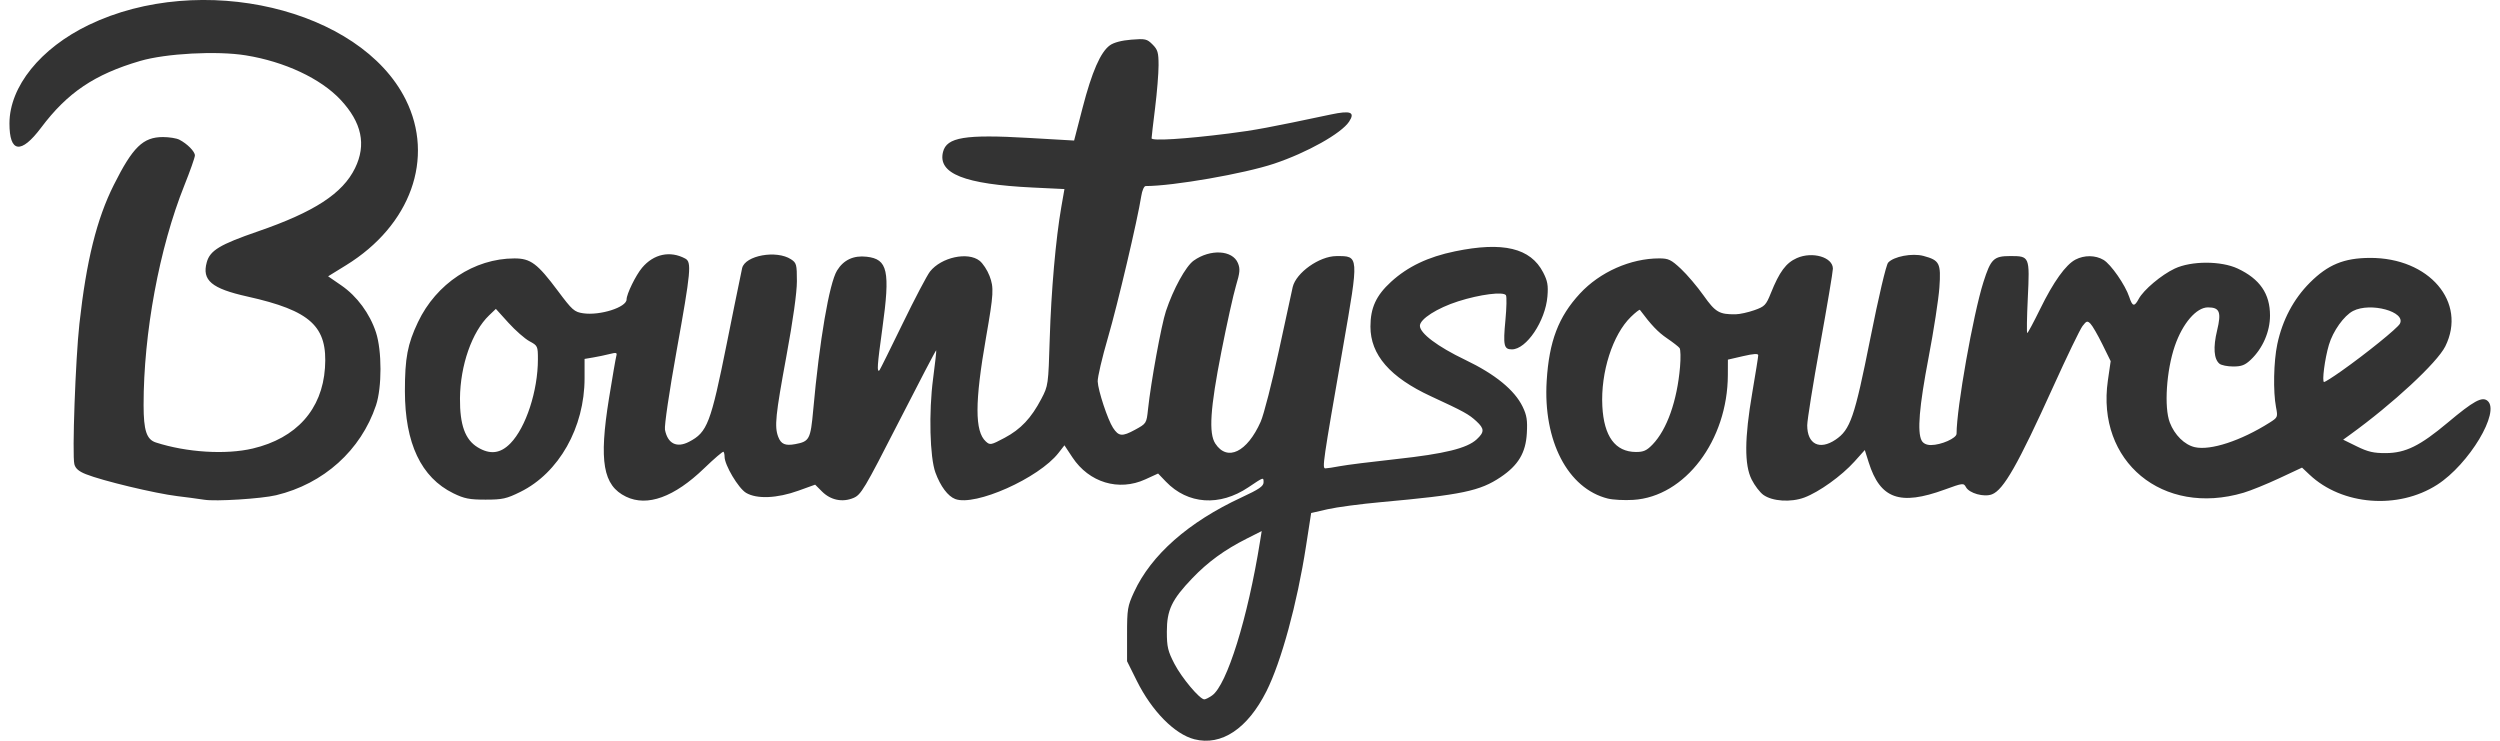
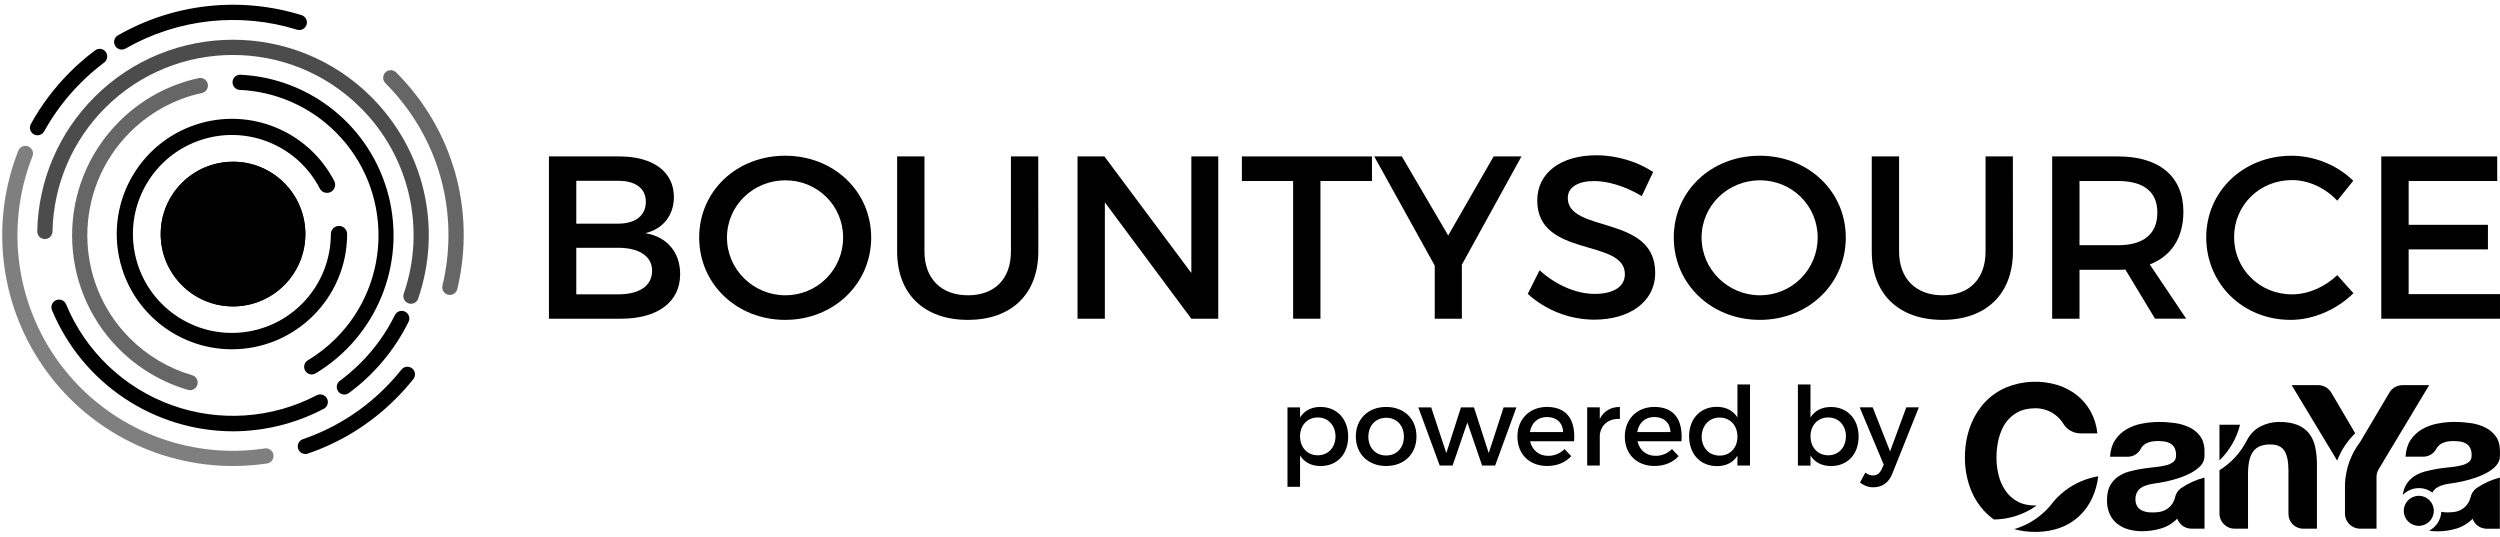
- <svg xmlns="http://www.w3.org/2000/svg" height="64" width="216">
-   <path d="M103.196 63.873c-1.704-.434-3.676-2.434-4.973-5.044l-.845-1.699v-2.333c0-2.166.044-2.428.604-3.642 1.484-3.216 4.7-6.05 9.285-8.177 1.517-.704 1.905-.97 1.905-1.306 0-.457.016-.462-1.31.43-2.484 1.671-5.234 1.483-7.127-.487l-.675-.703-1.105.506c-2.293 1.05-4.862.274-6.297-1.9l-.69-1.044-.515.661c-1.697 2.177-7.204 4.634-8.923 3.98-.632-.24-1.273-1.096-1.708-2.281-.486-1.322-.584-5.233-.203-8.116.175-1.325.297-2.43.27-2.456-.026-.026-1.487 2.768-3.246 6.21-2.98 5.829-3.247 6.276-3.91 6.554-.95.396-1.965.187-2.712-.56l-.592-.592-1.444.52c-1.848.667-3.6.74-4.526.187-.662-.395-1.856-2.402-1.856-3.12 0-.185-.042-.379-.093-.43-.05-.05-.801.592-1.668 1.428-2.582 2.493-4.918 3.342-6.753 2.454-1.99-.963-2.35-3.043-1.472-8.493.295-1.83.58-3.479.633-3.665.084-.292.004-.316-.567-.17a21.63 21.63 0 0 1-1.42.298l-.756.128v1.662c0 4.266-2.215 8.187-5.554 9.83-1.196.59-1.542.666-3.005.666-1.393 0-1.832-.087-2.78-.55-2.784-1.363-4.184-4.318-4.184-8.836 0-2.855.226-4.048 1.128-5.949 1.58-3.33 4.861-5.5 8.328-5.507 1.404-.003 1.989.433 3.767 2.815 1.237 1.656 1.413 1.812 2.176 1.925 1.454.215 3.753-.516 3.753-1.194 0-.468.794-2.092 1.34-2.74 1.001-1.191 2.42-1.494 3.725-.795.57.304.498 1.064-.742 7.966-.638 3.55-1.071 6.487-1.006 6.824.234 1.208 1.015 1.598 2.086 1.04 1.576-.82 1.868-1.583 3.263-8.526a779.594 779.594 0 0 1 1.318-6.476c.259-1.096 2.97-1.585 4.226-.762.469.308.506.449.506 1.89 0 .983-.334 3.372-.907 6.475-.942 5.107-1.042 6.092-.708 6.97.243.639.609.795 1.481.632 1.215-.228 1.315-.418 1.543-2.943.541-5.998 1.388-10.954 2.057-12.05.563-.92 1.426-1.325 2.557-1.197 1.83.206 2.051 1.209 1.361 6.191-.445 3.213-.489 3.86-.245 3.612.045-.046.942-1.853 1.993-4.015 1.05-2.162 2.117-4.192 2.37-4.511.98-1.232 3.266-1.728 4.28-.93.284.223.672.813.862 1.312.387 1.011.356 1.545-.304 5.322-.976 5.58-.98 8.11-.014 8.984.36.327.443.31 1.618-.316 1.404-.748 2.301-1.7 3.176-3.369.594-1.135.604-1.202.725-5.204.125-4.132.521-8.637 1.003-11.389l.268-1.533-2.738-.132c-5.909-.285-8.224-1.204-7.753-3.077.319-1.271 1.903-1.53 7.4-1.21l3.926.227.73-2.822c.807-3.114 1.553-4.822 2.36-5.405.335-.243 1.013-.422 1.847-.489 1.219-.098 1.357-.066 1.839.416.45.45.521.693.521 1.797 0 .703-.135 2.362-.3 3.689-.166 1.326-.302 2.504-.303 2.618-.002.245 2.858.069 6.651-.41 2.257-.284 3.474-.51 8.838-1.646 1.715-.363 2.116-.205 1.577.617-.667 1.018-3.636 2.683-6.482 3.634-2.583.864-8.723 1.933-11.099 1.933-.133 0-.302.385-.375.856-.319 2.048-2.037 9.351-2.878 12.232-.504 1.727-.904 3.435-.888 3.795.036.794.866 3.306 1.323 4.003.49.749.79.776 1.893.176.998-.544 1.001-.548 1.132-1.782.249-2.34 1.152-7.287 1.547-8.473.638-1.917 1.716-3.878 2.397-4.363 1.438-1.024 3.355-.918 3.822.21.205.494.178.812-.166 1.957-.225.752-.794 3.318-1.263 5.702-.964 4.902-1.105 7.047-.523 7.937 1.032 1.574 2.747.748 3.92-1.889.27-.61.98-3.377 1.576-6.149a804.938 804.938 0 0 1 1.191-5.49c.3-1.242 2.301-2.661 3.765-2.67 1.977-.012 1.97-.104.575 7.896-1.743 9.997-1.808 10.445-1.515 10.445.136 0 .702-.086 1.259-.192.557-.106 2.748-.381 4.869-.612 4.177-.455 6.107-.93 6.944-1.705.676-.627.673-.917-.02-1.558-.658-.61-1.086-.845-3.925-2.158-3.546-1.64-5.238-3.587-5.236-6.027 0-1.62.494-2.69 1.78-3.866 1.443-1.318 3.196-2.155 5.526-2.635 4.149-.856 6.526-.288 7.616 1.82.382.74.45 1.12.37 2.076-.176 2.13-1.817 4.575-3.07 4.575-.694 0-.768-.333-.559-2.536.1-1.055.12-2.017.045-2.14-.208-.335-2.245-.077-4.127.524-1.815.58-3.308 1.534-3.308 2.114 0 .65 1.53 1.8 3.908 2.939 2.595 1.242 4.27 2.61 4.97 4.054.357.737.425 1.173.361 2.303-.095 1.678-.739 2.755-2.26 3.778-1.788 1.203-3.362 1.532-10.305 2.159-1.774.16-3.866.438-4.648.617l-1.421.326-.448 2.887c-.765 4.943-2.135 9.963-3.414 12.51-1.626 3.238-3.888 4.747-6.226 4.152zm1.523-3.78c1.287-.901 3.092-6.698 4.152-13.338l.14-.87-1.28.645c-1.933.975-3.366 2.018-4.73 3.444-1.761 1.84-2.186 2.736-2.185 4.606 0 1.31.088 1.68.653 2.77.63 1.217 2.192 3.076 2.584 3.076.105 0 .405-.15.666-.333zM44.105 38.301c1.337-1.373 2.37-4.536 2.37-7.254 0-1.14-.02-1.183-.729-1.564-.4-.216-1.218-.934-1.816-1.594l-1.087-1.202-.587.562c-1.475 1.414-2.492 4.315-2.514 7.171-.017 2.293.443 3.566 1.528 4.227 1.073.654 1.968.545 2.835-.346zm-26.458 4.876a80.19 80.19 0 0 0-2.319-.31c-1.936-.236-6.493-1.33-7.914-1.9-.612-.244-.896-.492-.989-.86-.2-.796.098-9.08.436-12.138.601-5.442 1.495-9.048 2.974-11.995 1.64-3.273 2.523-4.13 4.246-4.132.534 0 1.17.101 1.412.226.686.353 1.347 1.022 1.347 1.362 0 .17-.412 1.34-.916 2.599-2.16 5.396-3.522 12.749-3.518 18.975.002 2.191.257 2.967 1.063 3.227 2.652.858 6.043 1.07 8.365.522 3.772-.89 5.997-3.37 6.243-6.962.247-3.593-1.225-4.948-6.7-6.17-3.103-.692-3.943-1.4-3.512-2.963.282-1.02 1.124-1.528 4.418-2.665 4.878-1.682 7.32-3.273 8.392-5.464.992-2.028.586-3.946-1.253-5.912-1.715-1.833-4.834-3.294-8.189-3.835-2.492-.403-6.902-.168-9.13.486-3.933 1.154-6.278 2.734-8.549 5.76C1.813 13.347.81 13.21.817 10.65c.01-3.172 2.683-6.486 6.85-8.495 9.675-4.662 23.447-1.424 27.38 6.438 2.53 5.058.44 10.879-5.145 14.322l-1.553.958 1.144.788c1.35.93 2.459 2.432 2.99 4.054.521 1.586.522 4.758.002 6.309-1.302 3.883-4.52 6.778-8.627 7.763-1.269.304-5.255.554-6.211.389zm121.27-.101c-3.46-.866-5.6-4.985-5.284-10.164.21-3.424 1.016-5.542 2.872-7.547 1.729-1.867 4.375-3.04 6.856-3.04.795 0 1.024.11 1.872.902.53.497 1.41 1.533 1.955 2.303 1.025 1.45 1.357 1.644 2.782 1.624.347-.005 1.069-.164 1.604-.353.897-.317 1.01-.434 1.428-1.475.74-1.844 1.31-2.614 2.245-3.027 1.349-.597 3.115-.078 3.115.916 0 .263-.499 3.232-1.108 6.597-.61 3.366-1.109 6.485-1.11 6.932 0 1.63 1.061 2.173 2.44 1.249 1.283-.86 1.65-1.929 3.004-8.714.727-3.646 1.371-6.39 1.547-6.586.478-.536 2.085-.841 3.056-.58 1.391.375 1.519.627 1.373 2.723-.07 1.002-.49 3.728-.935 6.056-.808 4.233-.992 6.436-.6 7.17.134.25.422.39.803.39.88 0 2.215-.59 2.215-.98 0-2.21 1.433-10.304 2.318-13.091.64-2.014.891-2.258 2.325-2.258 1.67 0 1.685.034 1.512 3.63-.08 1.662-.102 3.022-.048 3.022.053 0 .552-.93 1.109-2.066 1.156-2.363 2.217-3.845 3.064-4.283.766-.396 1.716-.385 2.416.028.64.379 1.882 2.168 2.225 3.205.275.835.441.87.816.169.417-.78 1.96-2.08 3.112-2.622 1.436-.676 4.004-.677 5.443-.002 1.913.898 2.792 2.177 2.79 4.059 0 1.39-.63 2.838-1.658 3.814-.495.469-.801.588-1.52.588-.496 0-1.03-.108-1.19-.24-.483-.401-.555-1.415-.205-2.867.385-1.596.226-2-.788-2-1.004 0-2.19 1.38-2.861 3.326-.729 2.116-.94 5.306-.437 6.62.413 1.081 1.277 1.932 2.167 2.133 1.353.305 3.976-.555 6.442-2.112.722-.456.735-.486.57-1.336-.26-1.35-.208-3.955.11-5.456.442-2.084 1.404-3.9 2.813-5.31 1.555-1.556 2.943-2.13 5.182-2.14 5.13-.026 8.418 3.83 6.518 7.644-.703 1.412-4.534 4.964-8.237 7.638l-.586.423 1.19.585c.954.468 1.452.582 2.502.575 1.705-.011 2.942-.621 5.347-2.637 2.229-1.87 2.962-2.271 3.432-1.882 1.133.94-1.592 5.483-4.35 7.254-3.37 2.162-8.216 1.78-11.025-.87l-.65-.612-1.971.922c-1.085.508-2.471 1.07-3.081 1.25-6.982 2.065-12.735-2.693-11.723-9.695l.242-1.674-.722-1.467c-.397-.806-.857-1.602-1.023-1.768-.267-.27-.344-.247-.687.201-.213.277-1.353 2.636-2.533 5.242-3.055 6.744-4.291 8.917-5.294 9.3-.686.263-1.961-.092-2.246-.625-.198-.368-.264-.36-1.838.214-3.87 1.413-5.569.804-6.563-2.35l-.337-1.068-.9 1.003c-1.108 1.231-3.048 2.623-4.323 3.1-1.168.436-2.77.331-3.547-.233-.296-.215-.75-.81-1.007-1.324-.636-1.266-.62-3.556.054-7.499.283-1.655.515-3.111.515-3.236 0-.16-.386-.137-1.31.076l-1.311.303-.004 1.32c-.015 5.658-3.7 10.526-8.173 10.797-.77.047-1.758-.005-2.197-.115zm3.868-4.674c1.243-1.292 2.121-3.775 2.37-6.704.067-.776.049-1.507-.04-1.626-.087-.118-.581-.501-1.097-.852-.768-.523-1.351-1.135-2.33-2.447-.036-.048-.384.223-.775.602-1.58 1.531-2.625 4.796-2.471 7.723.136 2.607 1.114 3.942 2.896 3.953.662.004.937-.119 1.447-.65zm59.5-6.335c2.128-1.5 4.855-3.706 5.063-4.094.556-1.039-2.538-1.885-4.044-1.106-.786.407-1.733 1.736-2.087 2.928-.354 1.19-.616 3.214-.417 3.214.082 0 .75-.424 1.485-.942z" fill="#333" />
+ <svg xmlns="http://www.w3.org/2000/svg" viewBox="0 0 2470.93 530.39">
+   <defs>
+     <style>.cls-4{opacity:0.6;}.cls-5{opacity:0.7;}.cls-6{opacity:0.5;}.cls-7{clip-path:url(#clip-path);}</style>
+     <clipPath id="clip-path">
+       <circle class="cls-1" cx="230.32" cy="231.34" r="71.49" />
+     </clipPath>
+   </defs>
+   <g id="Layer_1" data-name="Layer 1">
+     <path class="cls-2" d="M612.21,154.61c33.22,0,53.84,15.12,53.84,40.1,0,18.1-10.77,31.62-28.18,35.74,21.54,3.67,34.37,19,34.37,40.56,0,27.49-22.22,44-58.43,44H542.55V154.61Zm-42.62,66.45h41.24c17.19,0,27.5-8,27.5-21.54s-10.31-20.85-27.5-20.85H569.59Zm0,69.88h41.24c21.08,0,33.68-8.25,33.68-23.37,0-14.21-12.6-22.68-33.68-22.68H569.59Z" />
+     <path class="cls-2" d="M861.05,234.8c0,45.83-37.13,81.35-85,81.35s-85-35.52-85-81.35c0-46.05,37.12-80.88,85-80.88S861.05,189,861.05,234.8Zm-142.53,0c0,31.85,26.35,57.06,57.75,57.06a56.92,56.92,0,0,0,57.05-57.06c0-31.84-25.66-56.59-57.05-56.59C744.64,178.21,718.52,203,718.52,234.8Z" />
+     <path class="cls-2" d="M1026.25,248.55c0,41.93-26.35,67.6-69.66,67.6s-69.88-25.67-69.88-67.6V154.61h27v93.94c0,27,16.73,43.31,43.08,43.31,26.12,0,42.39-16,42.39-43.31V154.61h27Z" />
+     <path class="cls-2" d="M1177.47,315,1092,200V315h-27V154.61h26.58l85.92,115.25V154.61h26.58V315Z" />
+     <path class="cls-2" d="M1305.1,178.9V315h-27V178.9h-50.64V154.61H1356V178.9Z" />
+     <path class="cls-2" d="M1444.87,315h-26.81V262.53l-59.8-107.92h27.27l45.82,78.13,44.91-78.13h27.5l-58.89,107Z" />
+     <path class="cls-2" d="M1633.91,170l-11.23,23.83c-17.41-10.54-34.83-14.89-47-14.89-15.81,0-26.12,5.95-26.12,16.72,0,35.06,86.61,16.27,86.38,74,0,28.65-25.2,46.29-60.49,46.29A98.61,98.61,0,0,1,1510,290.48l11.68-23.37c16.5,15.13,37.12,23.37,54.31,23.37,18.79,0,30-7.1,30-19.47,0-35.75-86.61-15.81-86.61-72.87,0-27.49,23.6-44.68,58.43-44.68C1598.62,153.46,1619,160.11,1633.91,170Z" />
+     <path class="cls-2" d="M1824.32,234.8c0,45.83-37.12,81.35-85,81.35s-85-35.52-85-81.35c0-46.05,37.12-80.88,85-80.88S1824.32,189,1824.32,234.8Zm-142.52,0c0,31.85,26.35,57.06,57.74,57.06a56.92,56.92,0,0,0,57-57.06c0-31.84-25.66-56.59-57-56.59C1707.92,178.21,1681.8,203,1681.8,234.8Z" />
+     <path class="cls-2" d="M1989.52,248.55c0,41.93-26.34,67.6-69.65,67.6S1850,290.48,1850,248.55V154.61h27v93.94c0,27,16.72,43.31,43.08,43.31,26.12,0,42.39-16,42.39-43.31V154.61h27Z" />
+     <path class="cls-2" d="M2100.65,266.42c-2.29.23-4.81.23-7.33.23h-38V315h-27V154.61h65.07c41,0,64.61,19.93,64.61,54.76,0,25.66-11.91,43.76-33.22,52l36,53.62H2130Zm-7.33-24.05c24.74,0,38.95-10.54,38.95-32.31,0-21.08-14.21-31.16-38.95-31.16h-38v63.47Z" />
+     <path class="cls-2" d="M2325.89,178.67l-15.81,19.7c-11.69-12.6-28.42-20.39-44.68-20.39-32.08,0-57.29,24.75-57.29,56.37s25.21,56.59,57.29,56.59c16,0,32.54-7.33,44.68-19l16,17.87c-16.27,16-39.41,26.35-62.1,26.35-47,0-83.4-35.52-83.4-81.57,0-45.6,36.89-80.66,84.32-80.66C2287.62,153.92,2310.31,163.32,2325.89,178.67Z" />
+     <path class="cls-2" d="M2380.65,178.9v43.3H2459v24.29h-78.36v44.22h90.28V315H2353.61V154.61h114.57V178.9Z" />
+     <path class="cls-1" d="M2282.45,428.65A27.67,27.67,0,0,0,2271,420.1q-7.24-3.08-18.57-3.07A40.26,40.26,0,0,0,2235,421.1a30.05,30.05,0,0,0-7.21,4.81,32.54,32.54,0,0,0-7.12,9.5,74.63,74.63,0,0,1-27,29.34v42.88a14.88,14.88,0,0,0,14.87,14.88h13.34V468.67q0-15.69,5.16-22.54t16.69-6.86q10.13,0,14.1,6.26t4,19V508a14.51,14.51,0,0,0,14.5,14.51H2290V459.34a83.13,83.13,0,0,0-1.68-17.38A33.13,33.13,0,0,0,2282.45,428.65Z" />
+     <path class="cls-1" d="M2193.65,419.81V455A74.07,74.07,0,0,0,2214,419.81Z" />
+     <path class="cls-1" d="M2327.82,428.25l-23.64-40.17a15.06,15.06,0,0,0-13-7.41h-26.17L2310,455.26A74.31,74.31,0,0,1,2327.82,428.25Z" />
+     <path class="cls-1" d="M2384.73,407.62l16.2-26.95h-26.41a15,15,0,0,0-12.91,7.36l-16.42,27.72-12.39,20.93h0a73.94,73.94,0,0,0-15.1,41.56v29.41a14.85,14.85,0,0,0,14.85,14.85h16.34V471.34a14.65,14.65,0,0,1,2.09-7.54l33.67-56Z" />
+     <path class="cls-1" d="M2470.72,452.79c0,.1,0,.21,0,.31C2470.68,453,2470.7,452.89,2470.72,452.79Z" />
+     <circle class="cls-1" cx="2390.66" cy="504.89" r="14.85" />
+     <path class="cls-1" d="M2440.63,495a20.2,20.2,0,0,0,.93-2.48A20.2,20.2,0,0,1,2440.63,495Z" />
+     <path class="cls-1" d="M2444,512.69a.49.49,0,0,1,0-.12h0s0,.08,0,.12a14.91,14.91,0,0,0,4.23,6.15A14.83,14.83,0,0,1,2444,512.69Z" />
+     <path class="cls-1" d="M2449.38,519.77l-.05,0Z" />
+     <path class="cls-1" d="M2448.77,519.3c-.11-.09-.23-.17-.33-.26C2448.54,519.13,2448.66,519.21,2448.77,519.3Z" />
+     <path class="cls-1" d="M2414.2,506l.8.12,1.09.14.63.06.65,0a.11.11,0,0,0,.08,0c.31,0,.61,0,.92.05.48,0,1,0,1.45,0h.06c1,0,2,0,3-.1s1.85-.16,2.72-.29a19.26,19.26,0,0,0,7.28-2.39,18.58,18.58,0,0,0,6.75-6.66,19.8,19.8,0,0,0,1-1.9,18.18,18.18,0,0,1-7.71,8.55,19.14,19.14,0,0,1-7.28,2.39c-.86.13-1.77.23-2.72.29s-2,.1-3,.1h-.06c-.48,0-1,0-1.45,0-.31,0-.61,0-.92-.05a.11.11,0,0,1-.08,0c-.22,0-.44,0-.65,0s-.42,0-.63-.06l-1.08-.14q-.4,0-.81-.12c-.26,0-.53-.08-.8-.14a3.77,3.77,0,0,1-.43-.1h0l.44.1Z" />
+     <path class="cls-1" d="M2470.92,486.38V522.5h-13a14.8,14.8,0,0,1-8.54-2.73,14.83,14.83,0,0,0,8.47,2.74h13.08V472h0v14.42Z" />
+     <path class="cls-1" d="M2441.56,492.48c.06-.18.11-.35.16-.53C2441.67,492.13,2441.62,492.3,2441.56,492.48Z" />
+     <path class="cls-1" d="M2440.57,495.08l.06-.12Z" />
+     <path class="cls-1" d="M2449.33,519.73l-.56-.43Z" />
+     <path class="cls-1" d="M2448.44,519c-.08-.06-.14-.13-.21-.19S2448.36,519,2448.44,519Z" />
+     <path class="cls-1" d="M2034.21,490.85l-.07.07c-.46.51-1,1-1.44,1.44q-1.58,1.62-3,3.34-1.62,2.21-3.41,4.28a74.19,74.19,0,0,1-35.53,23,77.51,77.51,0,0,0,20.62,2.74h.46c.77,0,1.53,0,2.28-.05a68.6,68.6,0,0,0,21.76-3.93,55.51,55.51,0,0,0,19.07-11.52A57.51,57.51,0,0,0,2068,491.92a70.76,70.76,0,0,0,5.84-21.15,73.87,73.87,0,0,0-32.73,14.11A75.44,75.44,0,0,0,2034.21,490.85Z" />
+     <path class="cls-1" d="M2011.79,499.66q-10.53,0-17.88-4.07A34,34,0,0,1,1982,484.77a47,47,0,0,1-6.66-15.2,72.22,72.22,0,0,1-2.09-17.38,77.65,77.65,0,0,1,2.09-18.08,51.38,51.38,0,0,1,3.11-9.16q.38-.84.78-1.65a.41.41,0,0,0,0-.09c.26-.51.52-1,.79-1.5.08-.16.17-.3.25-.45.22-.39.43-.77.66-1.14.33-.54.66-1.08,1-1.6a33.73,33.73,0,0,1,11.91-10.93q7.35-4.06,17.88-4.07l1,0h0a32.46,32.46,0,0,1,10,1.87,32,32,0,0,1,9.43,5.26,31.5,31.5,0,0,1,7,7.85h0l0,.09a20.1,20.1,0,0,0,17.07,9.74H2073a57.11,57.11,0,0,0-6.76-21.85,55,55,0,0,0-6.15-8.84,51.46,51.46,0,0,0-7.46-7.15,60,60,0,0,0-18.67-9.84,76.13,76.13,0,0,0-51.45,2.39,65.81,65.81,0,0,0-11.92,6.82h0l-.6.45-.72.55c-.5.38-1,.78-1.49,1.18l-.69.56q-.75.63-1.47,1.29c-.2.18-.41.35-.61.54-.67.61-1.33,1.24-2,1.89,0,.05-.1.09-.14.14-.79.8-1.56,1.62-2.31,2.47-.61.69-1.2,1.41-1.78,2.13-.2.24-.41.49-.6.74h0a71.68,71.68,0,0,0-11.33,20.87,88.81,88.81,0,0,0-4.76,29.5,85.85,85.85,0,0,0,4.76,28.9,69,69,0,0,0,13.71,23.34,60.81,60.81,0,0,0,10.22,9.05A74,74,0,0,0,2013,499.64Z" />
+     <path class="cls-1" d="M2470.92,450.36a15,15,0,0,1-.2,2.43A13.82,13.82,0,0,0,2470.92,450.36Z" />
+     <path class="cls-1" d="M2470.67,453.1l0,.1Z" />
+     <path class="cls-1" d="M2466.75,431.22a28.63,28.63,0,0,0-10.73-8.84,47.9,47.9,0,0,0-14.5-4.27c-2.65-.36-5.28-.64-7.89-.82l-2-.12c-2-.1-3.9-.16-5.84-.16-1.39,0-2.8,0-4.19.11a87,87,0,0,0-12.72,1.58,48.39,48.39,0,0,0-15.2,5.67,33.89,33.89,0,0,0-11.12,10.52q-4.36,6.57-5,16.5h17.6A14.53,14.53,0,0,0,2408,443.5a12.28,12.28,0,0,1,3.42-4q4.17-3.12,11.07-3.51c.64,0,1.29-.06,2-.06,1.25,0,2.48,0,3.65.12s2.36.21,3.47.37a15.9,15.9,0,0,1,5.77,2,10.88,10.88,0,0,1,4,4.18,15,15,0,0,1,1.49,7.24c.13,2.92-.73,5.13-2.58,6.66a19.06,19.06,0,0,1-7.55,3.47,76.25,76.25,0,0,1-10.92,1.8q-6.16.58-12.52,1.58a116.94,116.94,0,0,0-12.61,2.69,37.41,37.41,0,0,0-7.57,2.92,31.08,31.08,0,0,0-3.56,2.14,25.37,25.37,0,0,0-10.69,18.06,22.26,22.26,0,0,1,29.23-2.3l0-.07a13,13,0,0,1,3.68-4.27,18.56,18.56,0,0,1,5.36-2.68,51.7,51.7,0,0,1,6.26-1.59c2.25-.4,4.5-.72,6.76-1a124.68,124.68,0,0,0,13.21-2.85c8.59-2.32,19.36-6.23,25.85-12.24a17,17,0,0,0,5.47-8.92l0-.1c0-.1,0-.21,0-.31a15,15,0,0,0,.2-2.43v-4.14Q2470.92,436.89,2466.75,431.22Z" />
+     <path class="cls-1" d="M2084.4,482.44v0Z" />
+     <path class="cls-1" d="M2083.93,483.75c0-.05,0-.1,0-.15S2083.94,483.7,2083.93,483.75Z" />
+     <path class="cls-1" d="M2083.21,486.39c0-.06,0-.1,0-.16S2083.22,486.33,2083.21,486.39Z" />
+     <path class="cls-1" d="M2083.54,485.06a1.46,1.46,0,0,1,.05-.2A1.46,1.46,0,0,0,2083.54,485.06Z" />
+     <path class="cls-1" d="M2083.59,484.86c.11-.37.22-.75.34-1.11C2083.81,484.11,2083.7,484.49,2083.59,484.86Z" />
+     <path class="cls-1" d="M2083.25,486.23c.09-.4.18-.79.29-1.17C2083.43,485.44,2083.34,485.83,2083.25,486.23Z" />
+     <path class="cls-1" d="M2082.74,489.11h0c.12-.94.27-1.84.46-2.71C2083,487.26,2082.86,488.17,2082.74,489.11Z" />
+     <path class="cls-1" d="M2084,483.6c.14-.39.28-.78.43-1.16C2084.25,482.82,2084.11,483.21,2084,483.6Z" />
+     <path class="cls-1" d="M2115.68,482.47a18.43,18.43,0,0,1,5.36-2.68,51.7,51.7,0,0,1,6.26-1.59c2.24-.4,4.5-.72,6.75-1a124.68,124.68,0,0,0,13.21-2.85l.13,0c8.51-2.32,19.11-6.18,25.58-12.09a14.68,14.68,0,0,0,5.9-11.75v-4.26a29.38,29.38,0,0,0-1.63-10.24,19.4,19.4,0,0,0-2.54-4.77,28.63,28.63,0,0,0-10.73-8.84,48.07,48.07,0,0,0-14.5-4.27c-2.65-.36-5.28-.64-7.89-.82-.66,0-1.31-.09-2-.12-2-.1-3.89-.16-5.83-.16-1.4,0-2.8,0-4.19.11a87.33,87.33,0,0,0-12.73,1.58,48.24,48.24,0,0,0-15.19,5.67,33.89,33.89,0,0,0-11.12,10.52q-4.38,6.57-5,16.5h17.75a14.23,14.23,0,0,0,12.55-7.76,12.16,12.16,0,0,1,3.47-4.17q4.18-3.12,11.08-3.51c.64,0,1.29-.06,2-.06,1.25,0,2.48,0,3.65.12s2.36.21,3.47.37a15.9,15.9,0,0,1,5.77,2,10.92,10.92,0,0,1,4,4.17,9.76,9.76,0,0,1,.65,1.46,17.34,17.34,0,0,1,.84,5.78c.13,2.92-.74,5.13-2.59,6.66a19,19,0,0,1-7.55,3.47,75.77,75.77,0,0,1-10.92,1.8q-6.16.58-12.52,1.58a117.45,117.45,0,0,0-12.61,2.69,37.09,37.09,0,0,0-7.56,2.92,32.1,32.1,0,0,0-3.57,2.14,25.79,25.79,0,0,0-7.94,9,20.51,20.51,0,0,0-1.07,2.32v0c-.15.38-.29.77-.43,1.16,0,0,0,.1,0,.15-.12.36-.23.74-.34,1.11a1.46,1.46,0,0,0-.05.2c-.11.38-.2.77-.29,1.17,0,.06,0,.1,0,.16-.19.87-.34,1.77-.46,2.71-.08.56-.14,1.12-.19,1.69-.1,1.19-.15,2.42-.15,3.7a32.23,32.23,0,0,0,2.68,13.72,26,26,0,0,0,7.45,9.54,31.6,31.6,0,0,0,11.12,5.56,50.26,50.26,0,0,0,12.23,1.76l1.4,0c1.2,0,2.38,0,3.56-.1l1.19-.07c1.23-.09,2.46-.22,3.68-.38a64.84,64.84,0,0,0,10.32-2.23,36.7,36.7,0,0,0,15.83-9.67l0,0,0,0a.49.49,0,0,0,0,.12,14.84,14.84,0,0,0,13.84,9.82h13.08V472a73.89,73.89,0,0,0-22.61,10.12l-.43.29a14.88,14.88,0,0,0-6.22,10.18c0-.29.08-.58.13-.86a22.32,22.32,0,0,1-2.18,5.3,18.58,18.58,0,0,1-6.75,6.66,19.26,19.26,0,0,1-7.28,2.39c-.87.13-1.77.23-2.72.29s-1.95.1-3,.1h-.06c-.49,0-1,0-1.45,0-.31,0-.61,0-.92-.05a.11.11,0,0,1-.08,0l-.65,0c-.21,0-.42,0-.63-.06l-1.09-.14-.8-.12-.8-.14a15.83,15.83,0,0,1-5.56-2.08,10.7,10.7,0,0,1-3.78-4.08,13.19,13.19,0,0,1-1.38-6.35,13.75,13.75,0,0,1,1.38-6.56h0A12.87,12.87,0,0,1,2115.68,482.47Z" />
+     <path class="cls-1" d="M2448.32,482.07l-.43.29a14.84,14.84,0,0,0-6,9h0l-.09.31a2.76,2.76,0,0,1-.08.27c0,.18-.1.35-.16.53a20.2,20.2,0,0,1-.93,2.48l-.06.12a19.8,19.8,0,0,1-1,1.9,18.58,18.58,0,0,1-6.75,6.66,19.26,19.26,0,0,1-7.28,2.39c-.87.13-1.77.23-2.72.29s-1.95.1-3,.1h-.06c-.49,0-1,0-1.45,0-.31,0-.61,0-.92-.05a.11.11,0,0,1-.08,0l-.65,0-.63-.06-1.09-.14-.8-.12-.8-.14-.44-.1a22.26,22.26,0,0,1-12,18.71,51.72,51.72,0,0,0,7,.63l1.4,0c1.2,0,2.38,0,3.56-.1l1.19-.07c1.23-.09,2.46-.22,3.68-.38a64.84,64.84,0,0,0,10.32-2.23,36.7,36.7,0,0,0,15.83-9.67l0,0,0,0v0h0a.49.49,0,0,0,0,.12,14.83,14.83,0,0,0,4.22,6.16c.07.06.13.13.21.19s.22.17.33.26l.56.43.05,0a14.8,14.8,0,0,0,8.54,2.73h13V472A73.92,73.92,0,0,0,2448.32,482.07Z" />
+     <path class="cls-3" d="M1332.5,431.61c0,17.19-10.81,29-27.24,29-9.19,0-16.1-3.68-20.32-10.38v30.91h-12.43V402.65h12.43v9.94c4.22-6.7,11.13-10.38,20.1-10.38C1321.36,402.21,1332.5,414.1,1332.5,431.61Zm-12.54-.43c0-10.7-7.24-18.59-17.51-18.59s-17.51,7.78-17.51,18.59c0,11.13,7.24,18.81,17.51,18.81S1320,442.2,1320,431.18Z" />
+     <path class="cls-3" d="M1400,431.4c0,17.29-12.21,29.18-29.94,29.18s-30-11.89-30-29.18,12.22-29.19,30-29.19S1400,414,1400,431.4Zm-47.56.11c0,11.13,7.24,18.69,17.62,18.69s17.51-7.56,17.51-18.69-7.24-18.59-17.51-18.59S1352.48,420.48,1352.48,431.51Z" />
+     <path class="cls-3" d="M1464.88,460.15l-14.59-42.59-14.59,42.59H1423l-21.18-57.5h12.75l14.92,45.18,14.48-45.18h12.86l14.59,45.18,14.7-45.18h12.64l-21,57.5Z" />
+     <path class="cls-3" d="M1555.78,436.15h-43.46c2,8.86,8.76,14.38,17.84,14.38a22.35,22.35,0,0,0,16.21-6.7l6.6,7c-5.62,6.16-13.84,9.73-23.79,9.73-17.72,0-29.39-11.78-29.39-29.07s12-29.19,29.07-29.3C1549.07,402.21,1557.29,415.4,1555.78,436.15ZM1545,427.07c-.43-9.29-6.59-14.91-16-14.91-9.08,0-15.45,5.73-16.86,14.91Z" />
+     <path class="cls-3" d="M1581.17,414.1c3.88-7.78,10.8-11.89,19.88-11.89V414.1c-11.56-.64-18.91,6.16-19.88,16v30h-12.43v-57.5h12.43Z" />
+     <path class="cls-3" d="M1661.91,436.15h-43.46c2,8.86,8.76,14.38,17.84,14.38a22.35,22.35,0,0,0,16.21-6.7l6.6,7c-5.62,6.16-13.84,9.73-23.79,9.73-17.72,0-29.39-11.78-29.39-29.07s12-29.19,29.07-29.3C1655.2,402.21,1663.42,415.4,1661.91,436.15Zm-10.81-9.08c-.43-9.29-6.6-14.91-16-14.91-9.08,0-15.45,5.73-16.86,14.91Z" />
+     <path class="cls-3" d="M1729.66,460.15h-12.42v-9.84c-4.11,6.7-11,10.38-20.22,10.38-16.53,0-27.56-12-27.56-29.51,0-17.29,11.14-29.07,27.34-29.07,9.3,0,16.22,3.78,20.44,10.48V380h12.42Zm-12.42-28.54c0-11.13-7.25-18.91-17.62-18.91s-17.62,7.89-17.73,18.91c.11,10.92,7.24,18.7,17.73,18.7S1717.24,442.53,1717.24,431.61Z" />
+     <path class="cls-3" d="M1837,431.61c0,17.19-10.81,29-27.23,29-9.19,0-16.11-3.68-20.32-10.38v9.95H1777V380h12.43v32.64c4.21-6.7,11.13-10.38,20.1-10.38C1825.85,402.21,1837,414.1,1837,431.61Zm-12.53-.43c0-10.7-7.25-18.59-17.51-18.59s-17.51,7.78-17.51,18.59c0,11.13,7.24,18.81,17.51,18.81S1824.45,442.2,1824.45,431.18Z" />
+     <path class="cls-3" d="M1870.37,468c-3.56,9.08-10,13.62-18.69,13.62a19.48,19.48,0,0,1-13.3-4.87l5.3-9.62c2.7,1.95,4.86,2.81,7.46,2.81,3.78,0,6.8-2.05,8.75-6.37l1.94-4.33-23.77-56.63h12.86l17.19,43.55,16-43.55h12.43Z" />
+     <path class="cls-1" d="M308.17,370.1a7.53,7.53,0,0,1-3.88-14A144.49,144.49,0,0,0,332,334.43c56.14-56.14,56.14-147.47,0-203.6a143.57,143.57,0,0,0-95.56-42,7.53,7.53,0,0,1,.65-15A159.08,159.08,0,0,1,312,369,7.48,7.48,0,0,1,308.17,370.1Z" />
+     <g class="cls-4">
+       <path class="cls-1" d="M187.87,385.65a7.67,7.67,0,0,1-2.1-.3,159.22,159.22,0,0,1-68-40.28c-62-62-62-162.88,0-224.89a158.49,158.49,0,0,1,78.68-43,7.53,7.53,0,0,1,3.18,14.72,143.37,143.37,0,0,0-71.22,38.9c-56.13,56.13-56.13,147.46,0,203.6A144.07,144.07,0,0,0,190,370.88a7.54,7.54,0,0,1-2.1,14.77Z" />
+     </g>
+     <path class="cls-1" d="M230,426.3A194.21,194.21,0,0,1,51.39,306.51a7.53,7.53,0,0,1,13.92-5.75A178.56,178.56,0,0,0,313.17,390.6a7.53,7.53,0,0,1,7,13.33A193.51,193.51,0,0,1,230,426.3Z" />
+     <path class="cls-1" d="M340.38,389.94a7.52,7.52,0,0,1-4.47-13.58,181.46,181.46,0,0,0,20.44-17.6,178.15,178.15,0,0,0,33.86-47.14,7.53,7.53,0,1,1,13.5,6.66,194.75,194.75,0,0,1-58.87,70.19A7.43,7.43,0,0,1,340.38,389.94Z" />
+     <g class="cls-5">
+       <path class="cls-1" d="M406.19,300.24a7.68,7.68,0,0,1-2.43-.4,7.53,7.53,0,0,1-4.7-9.55,177.4,177.4,0,0,0-42.71-183.8c-69.55-69.55-182.71-69.54-252.27,0a177.56,177.56,0,0,0-52.2,122.44,7.53,7.53,0,0,1-7.53,7.37h-.16a7.53,7.53,0,0,1-7.37-7.68A192.53,192.53,0,0,1,93.44,95.85c75.42-75.43,198.13-75.42,273.55,0,52.55,52.54,70.3,128.9,46.33,199.29A7.54,7.54,0,0,1,406.19,300.24Z" />
+     </g>
+     <path class="cls-1" d="M120.31,49a7.53,7.53,0,0,1-3.77-14.05A228.77,228.77,0,0,1,298.15,15a7.53,7.53,0,0,1-4.47,14.38A213.61,213.61,0,0,0,124.06,48,7.53,7.53,0,0,1,120.31,49Z" />
+     <path class="cls-1" d="M37.07,133.74a7.53,7.53,0,0,1-6.58-11.17A228.17,228.17,0,0,1,69,71.42,231.79,231.79,0,0,1,93.44,50.19a7.53,7.53,0,1,1,9,12A216.46,216.46,0,0,0,79.65,82.07a213.27,213.27,0,0,0-36,47.77A7.52,7.52,0,0,1,37.07,133.74Z" />
+     <g class="cls-6">
+       <path class="cls-1" d="M230.61,460.58A228,228,0,0,1,18.17,148.73a7.53,7.53,0,0,1,14,5.53A213,213,0,0,0,262.23,443.15,7.53,7.53,0,0,1,264.48,458,227.25,227.25,0,0,1,230.61,460.58Z" />
+     </g>
+     <path class="cls-1" d="M301.81,448.72a7.53,7.53,0,0,1-2.44-14.65,210.85,210.85,0,0,0,81.41-50.88,216.42,216.42,0,0,0,16-17.89,7.52,7.52,0,1,1,11.76,9.39,231.24,231.24,0,0,1-17.13,19.15,225.77,225.77,0,0,1-87.17,54.47A7.44,7.44,0,0,1,301.81,448.72Z" />
+     <g class="cls-4">
+       <path class="cls-1" d="M444.65,291.48a7.6,7.6,0,0,1-1.75-.21,7.52,7.52,0,0,1-5.57-9.07c17.3-72.6-3.84-147.42-56.55-200.13a7.53,7.53,0,0,1,10.64-10.65C447.86,127.86,470.5,208,452,285.7A7.53,7.53,0,0,1,444.65,291.48Z" />
+     </g>
+     <circle class="cls-1" cx="230.32" cy="231.34" r="71.49" />
+     <g class="cls-7">
+       <polygon class="cls-1" points="158.83 272.63 211.14 302.83 158.83 302.83 158.83 272.63" />
+       <polygon class="cls-1" points="158.83 269.51 216.53 302.83 211.14 302.83 158.83 272.63 158.83 269.51" />
+       <polygon class="cls-1" points="158.83 266.4 221.93 302.83 216.53 302.83 158.83 269.51 158.83 266.4" />
+       <polygon class="cls-1" points="158.83 263.28 227.33 302.83 221.93 302.83 158.83 266.4 158.83 263.28" />
+       <polygon class="cls-1" points="158.83 260.17 232.72 302.83 227.33 302.83 158.83 263.28 158.83 260.17" />
+       <polygon class="cls-1" points="158.83 257.05 238.12 302.83 232.72 302.83 158.83 260.17 158.83 257.05" />
+       <polygon class="cls-1" points="158.83 253.94 243.52 302.83 238.12 302.83 158.83 257.05 158.83 253.94" />
+       <polygon class="cls-1" points="158.83 250.82 248.91 302.83 243.52 302.83 158.83 253.94 158.83 250.82" />
+       <polygon class="cls-1" points="158.83 247.71 254.31 302.83 248.91 302.83 158.83 250.82 158.83 247.71" />
+       <polygon class="cls-1" points="158.83 244.59 259.71 302.83 254.31 302.83 158.83 247.71 158.83 244.59" />
+       <polygon class="cls-1" points="158.83 241.47 265.1 302.83 259.71 302.83 158.83 244.59 158.83 241.47" />
+       <polygon class="cls-1" points="158.83 238.36 270.5 302.83 265.1 302.83 158.83 241.47 158.83 238.36" />
+       <polygon class="cls-1" points="158.83 235.24 275.89 302.83 270.5 302.83 158.83 238.36 158.83 235.24" />
+       <polygon class="cls-1" points="158.83 232.13 281.29 302.83 275.89 302.83 158.83 235.24 158.83 232.13" />
+       <polygon class="cls-1" points="158.83 229.01 286.69 302.83 281.29 302.83 158.83 232.13 158.83 229.01" />
+       <polygon class="cls-1" points="158.83 225.9 290.73 302.05 290.28 302.83 286.69 302.83 158.83 229.01 158.83 225.9" />
+       <polygon class="cls-1" points="158.83 222.78 292.08 299.71 290.73 302.05 158.83 225.9 158.83 222.78" />
+       <polygon class="cls-1" points="158.83 219.66 293.43 297.38 292.08 299.71 158.83 222.78 158.83 219.66" />
+       <polygon class="cls-1" points="158.83 216.55 294.78 295.04 293.43 297.38 158.83 219.66 158.83 216.55" />
+       <polygon class="cls-1" points="158.83 213.43 296.13 292.7 294.78 295.04 158.83 216.55 158.83 213.43" />
+       <polygon class="cls-1" points="158.83 210.32 297.48 290.37 296.13 292.7 158.83 213.43 158.83 210.32" />
+       <polygon class="cls-1" points="158.83 207.2 298.83 288.03 297.48 290.37 158.83 210.32 158.83 207.2" />
+       <polygon class="cls-1" points="158.83 204.09 300.18 285.69 298.83 288.03 158.83 207.2 158.83 204.09" />
+       <polygon class="cls-1" points="158.83 200.97 301.53 283.36 300.18 285.69 158.83 204.09 158.83 200.97" />
+       <polygon class="cls-1" points="158.83 197.86 301.81 280.4 301.81 282.87 301.53 283.36 158.83 200.97 158.83 197.86" />
+       <polygon class="cls-1" points="158.83 194.74 301.81 277.29 301.81 280.4 158.83 197.86 158.83 194.74" />
+       <polygon class="cls-1" points="158.83 191.63 301.81 274.17 301.81 277.29 158.83 194.74 158.83 191.63" />
+       <polygon class="cls-1" points="158.83 188.51 301.81 271.06 301.81 274.17 158.83 191.63 158.83 188.51" />
+       <polygon class="cls-1" points="158.83 185.39 301.81 267.94 301.81 271.06 158.83 188.51 158.83 185.39" />
+       <polygon class="cls-1" points="158.83 182.28 301.81 264.83 301.81 267.94 158.83 185.39 158.83 182.28" />
+       <polygon class="cls-1" points="158.83 179.81 159.11 179.33 301.81 261.71 301.81 264.83 158.83 182.28 158.83 179.81" />
+       <polygon class="cls-1" points="159.11 179.33 160.46 176.99 301.81 258.6 301.81 261.71 159.11 179.33" />
+       <polygon class="cls-1" points="160.46 176.99 161.81 174.65 301.81 255.48 301.81 258.6 160.46 176.99" />
+       <polygon class="cls-1" points="161.81 174.65 163.16 172.32 301.81 252.37 301.81 255.48 161.81 174.65" />
+       <polygon class="cls-1" points="163.16 172.32 164.51 169.98 301.81 249.25 301.81 252.37 163.16 172.32" />
+       <polygon class="cls-1" points="164.51 169.98 165.86 167.64 301.81 246.13 301.81 249.25 164.51 169.98" />
+       <polygon class="cls-1" points="165.86 167.64 167.21 165.31 301.81 243.02 301.81 246.13 165.86 167.64" />
+       <polygon class="cls-1" points="167.21 165.31 168.55 162.97 301.81 239.9 301.81 243.02 167.21 165.31" />
+       <polygon class="cls-1" points="168.55 162.97 169.9 160.63 301.81 236.79 301.81 239.9 168.55 162.97" />
+       <polygon class="cls-1" points="169.9 160.63 170.35 159.85 173.95 159.85 301.81 233.67 301.81 236.79 169.9 160.63" />
+       <polygon class="cls-1" points="179.34 159.85 301.81 230.56 301.81 233.67 173.95 159.85 179.34 159.85" />
+       <polygon class="cls-1" points="184.74 159.85 301.81 227.44 301.81 230.56 179.34 159.85 184.74 159.85" />
+       <polygon class="cls-1" points="190.14 159.85 301.81 224.32 301.81 227.44 184.74 159.85 190.14 159.85" />
+       <polygon class="cls-1" points="195.53 159.85 301.81 221.21 301.81 224.32 190.14 159.85 195.53 159.85" />
+       <polygon class="cls-1" points="200.93 159.85 301.81 218.09 301.81 221.21 195.53 159.85 200.93 159.85" />
+       <polygon class="cls-1" points="206.33 159.85 301.81 214.98 301.81 218.09 200.93 159.85 206.33 159.85" />
+       <polygon class="cls-1" points="211.72 159.85 301.81 211.86 301.81 214.98 206.33 159.85 211.72 159.85" />
+       <polygon class="cls-1" points="217.12 159.85 301.81 208.75 301.81 211.86 211.72 159.85 217.12 159.85" />
+       <polygon class="cls-1" points="222.52 159.85 301.81 205.63 301.81 208.75 217.12 159.85 222.52 159.85" />
+       <polygon class="cls-1" points="227.91 159.85 301.81 202.52 301.81 205.63 222.52 159.85 227.91 159.85" />
+       <polygon class="cls-1" points="233.31 159.85 301.81 199.4 301.81 202.52 227.91 159.85 233.31 159.85" />
+       <polygon class="cls-1" points="238.71 159.85 301.81 196.28 301.81 199.4 233.31 159.85 238.71 159.85" />
+       <polygon class="cls-1" points="244.1 159.85 301.81 193.17 301.81 196.28 238.71 159.85 244.1 159.85" />
+       <polygon class="cls-1" points="249.5 159.85 301.81 190.05 301.81 193.17 244.1 159.85 249.5 159.85" />
+       <polygon class="cls-1" points="301.81 190.05 249.5 159.85 301.81 159.85 301.81 190.05" />
+     </g>
+     <path class="cls-1" d="M229.25,345.23A113.89,113.89,0,1,1,330.49,179.12a8.06,8.06,0,0,1-14.31,7.4A97.81,97.81,0,1,0,327,231.34a8,8,0,0,1,16.1,0A114,114,0,0,1,229.25,345.23Z" />
+   </g>
</svg>
